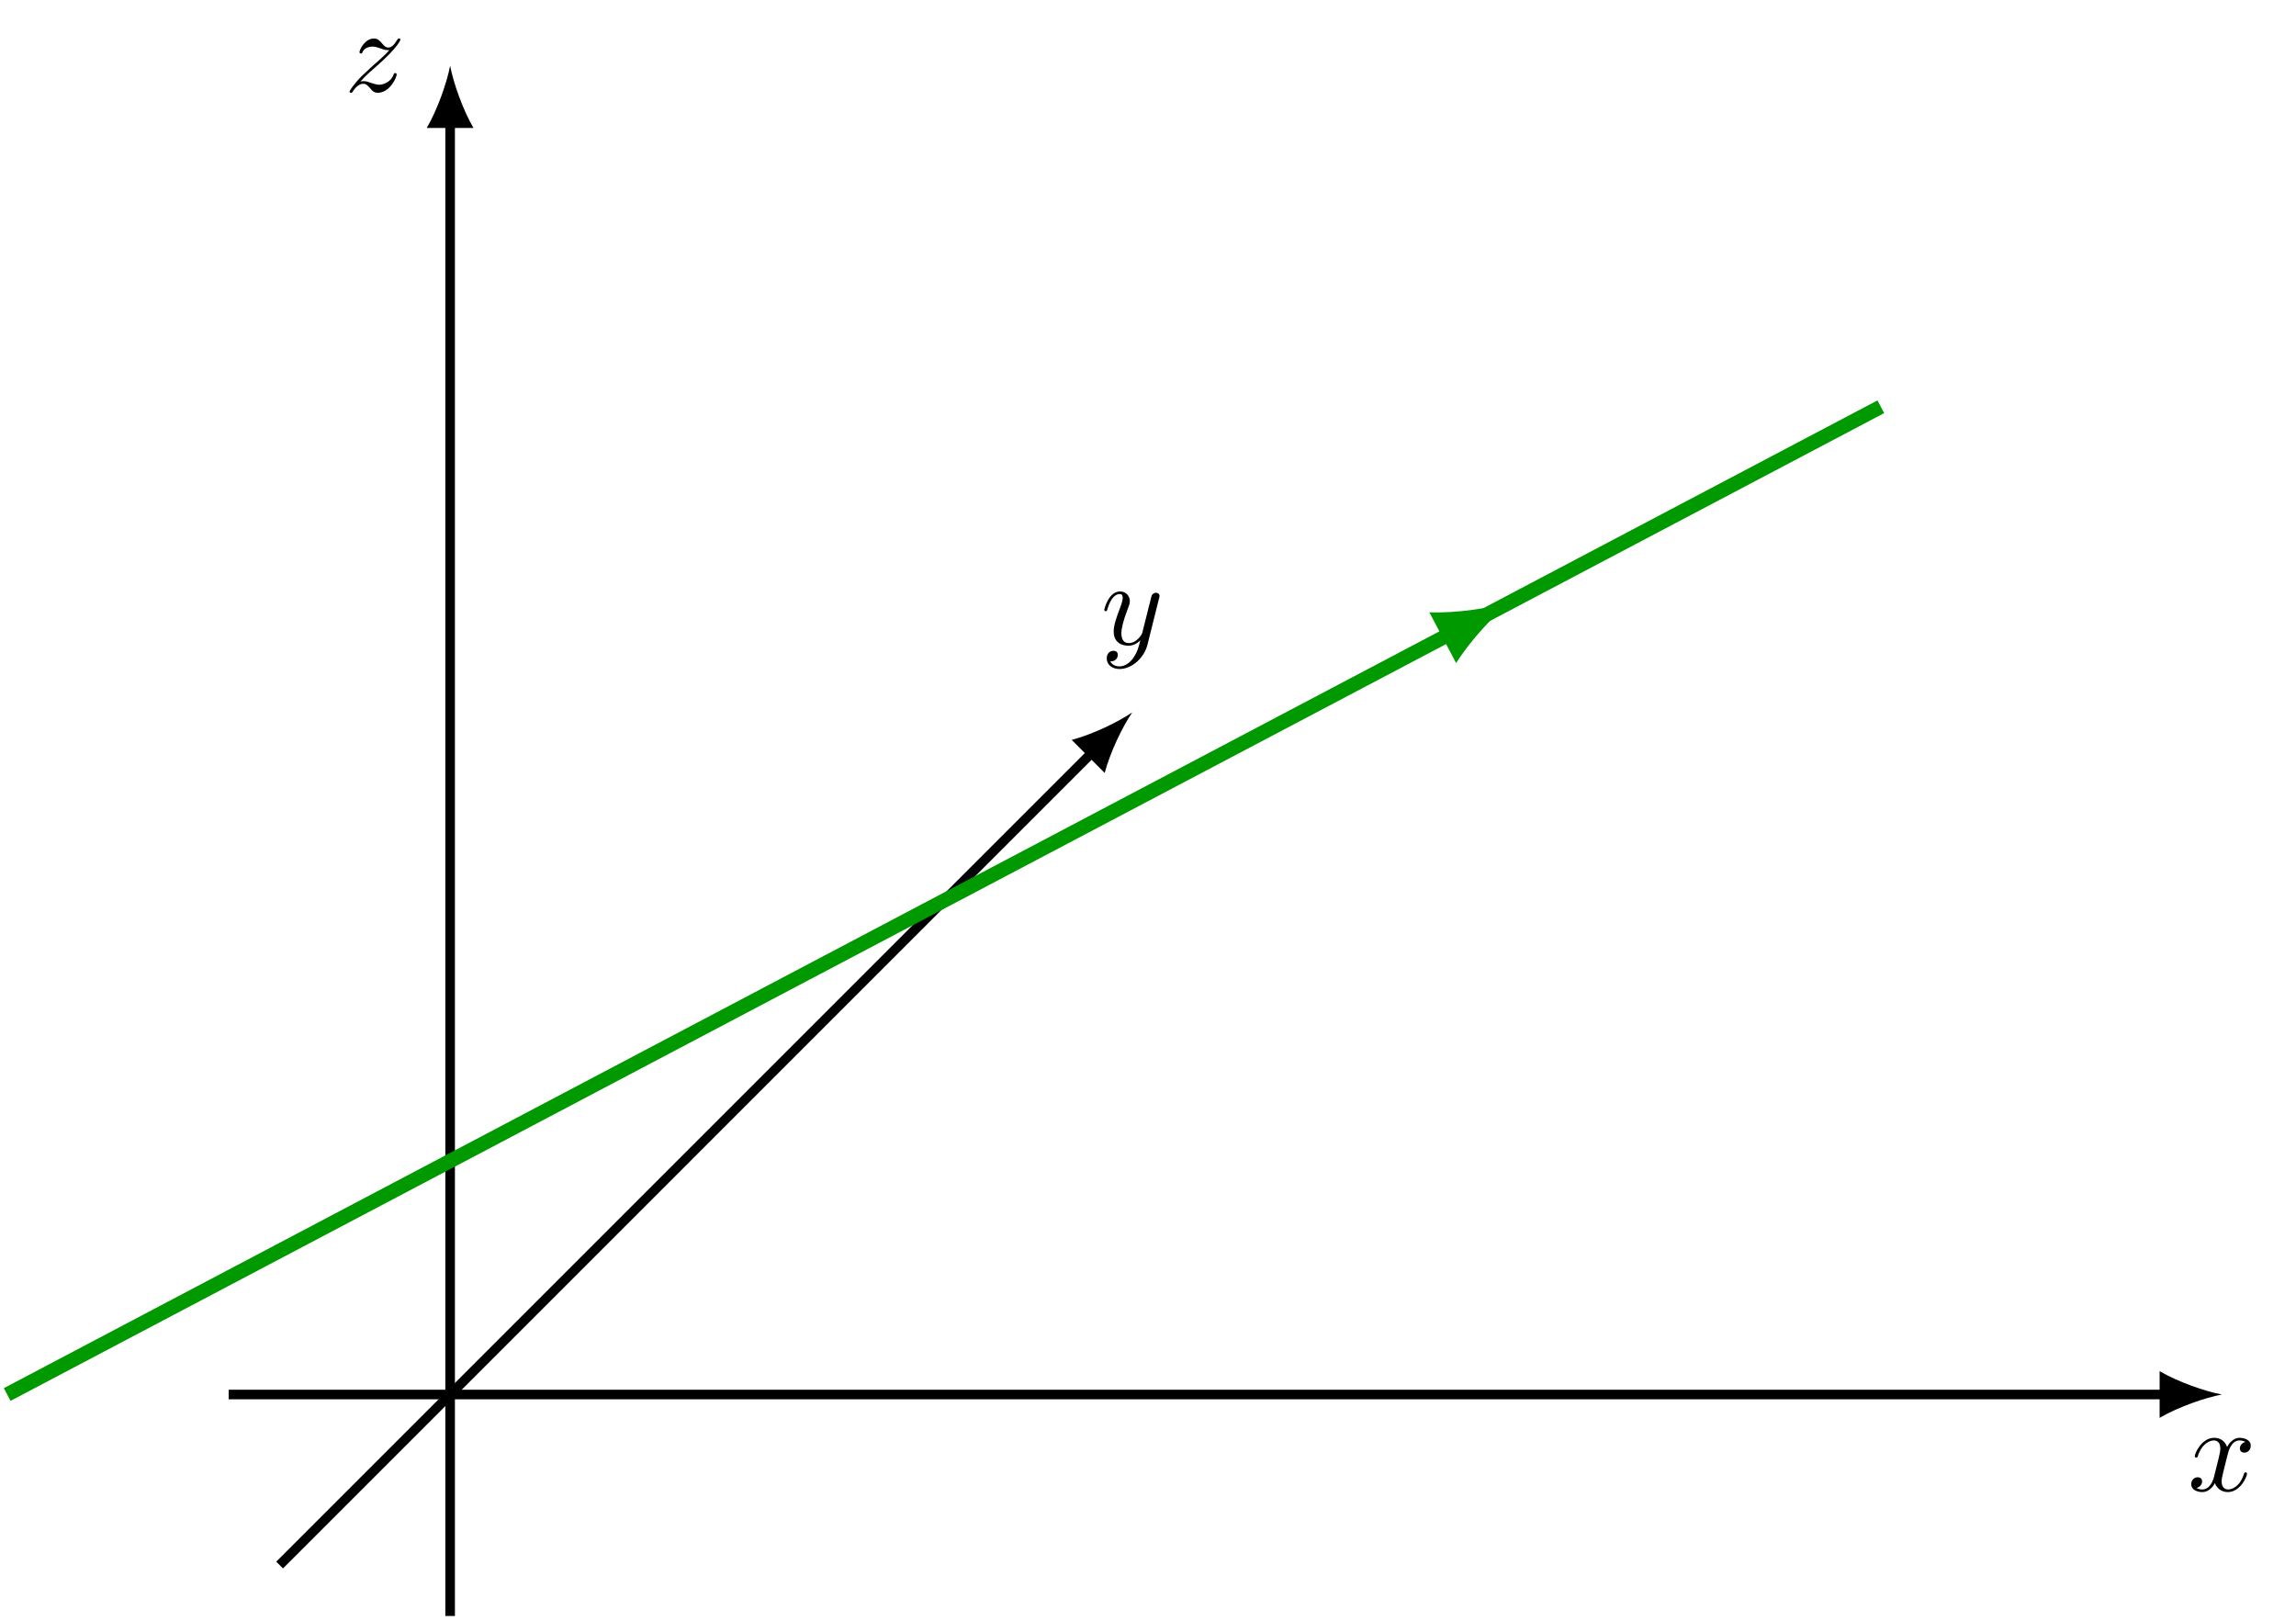
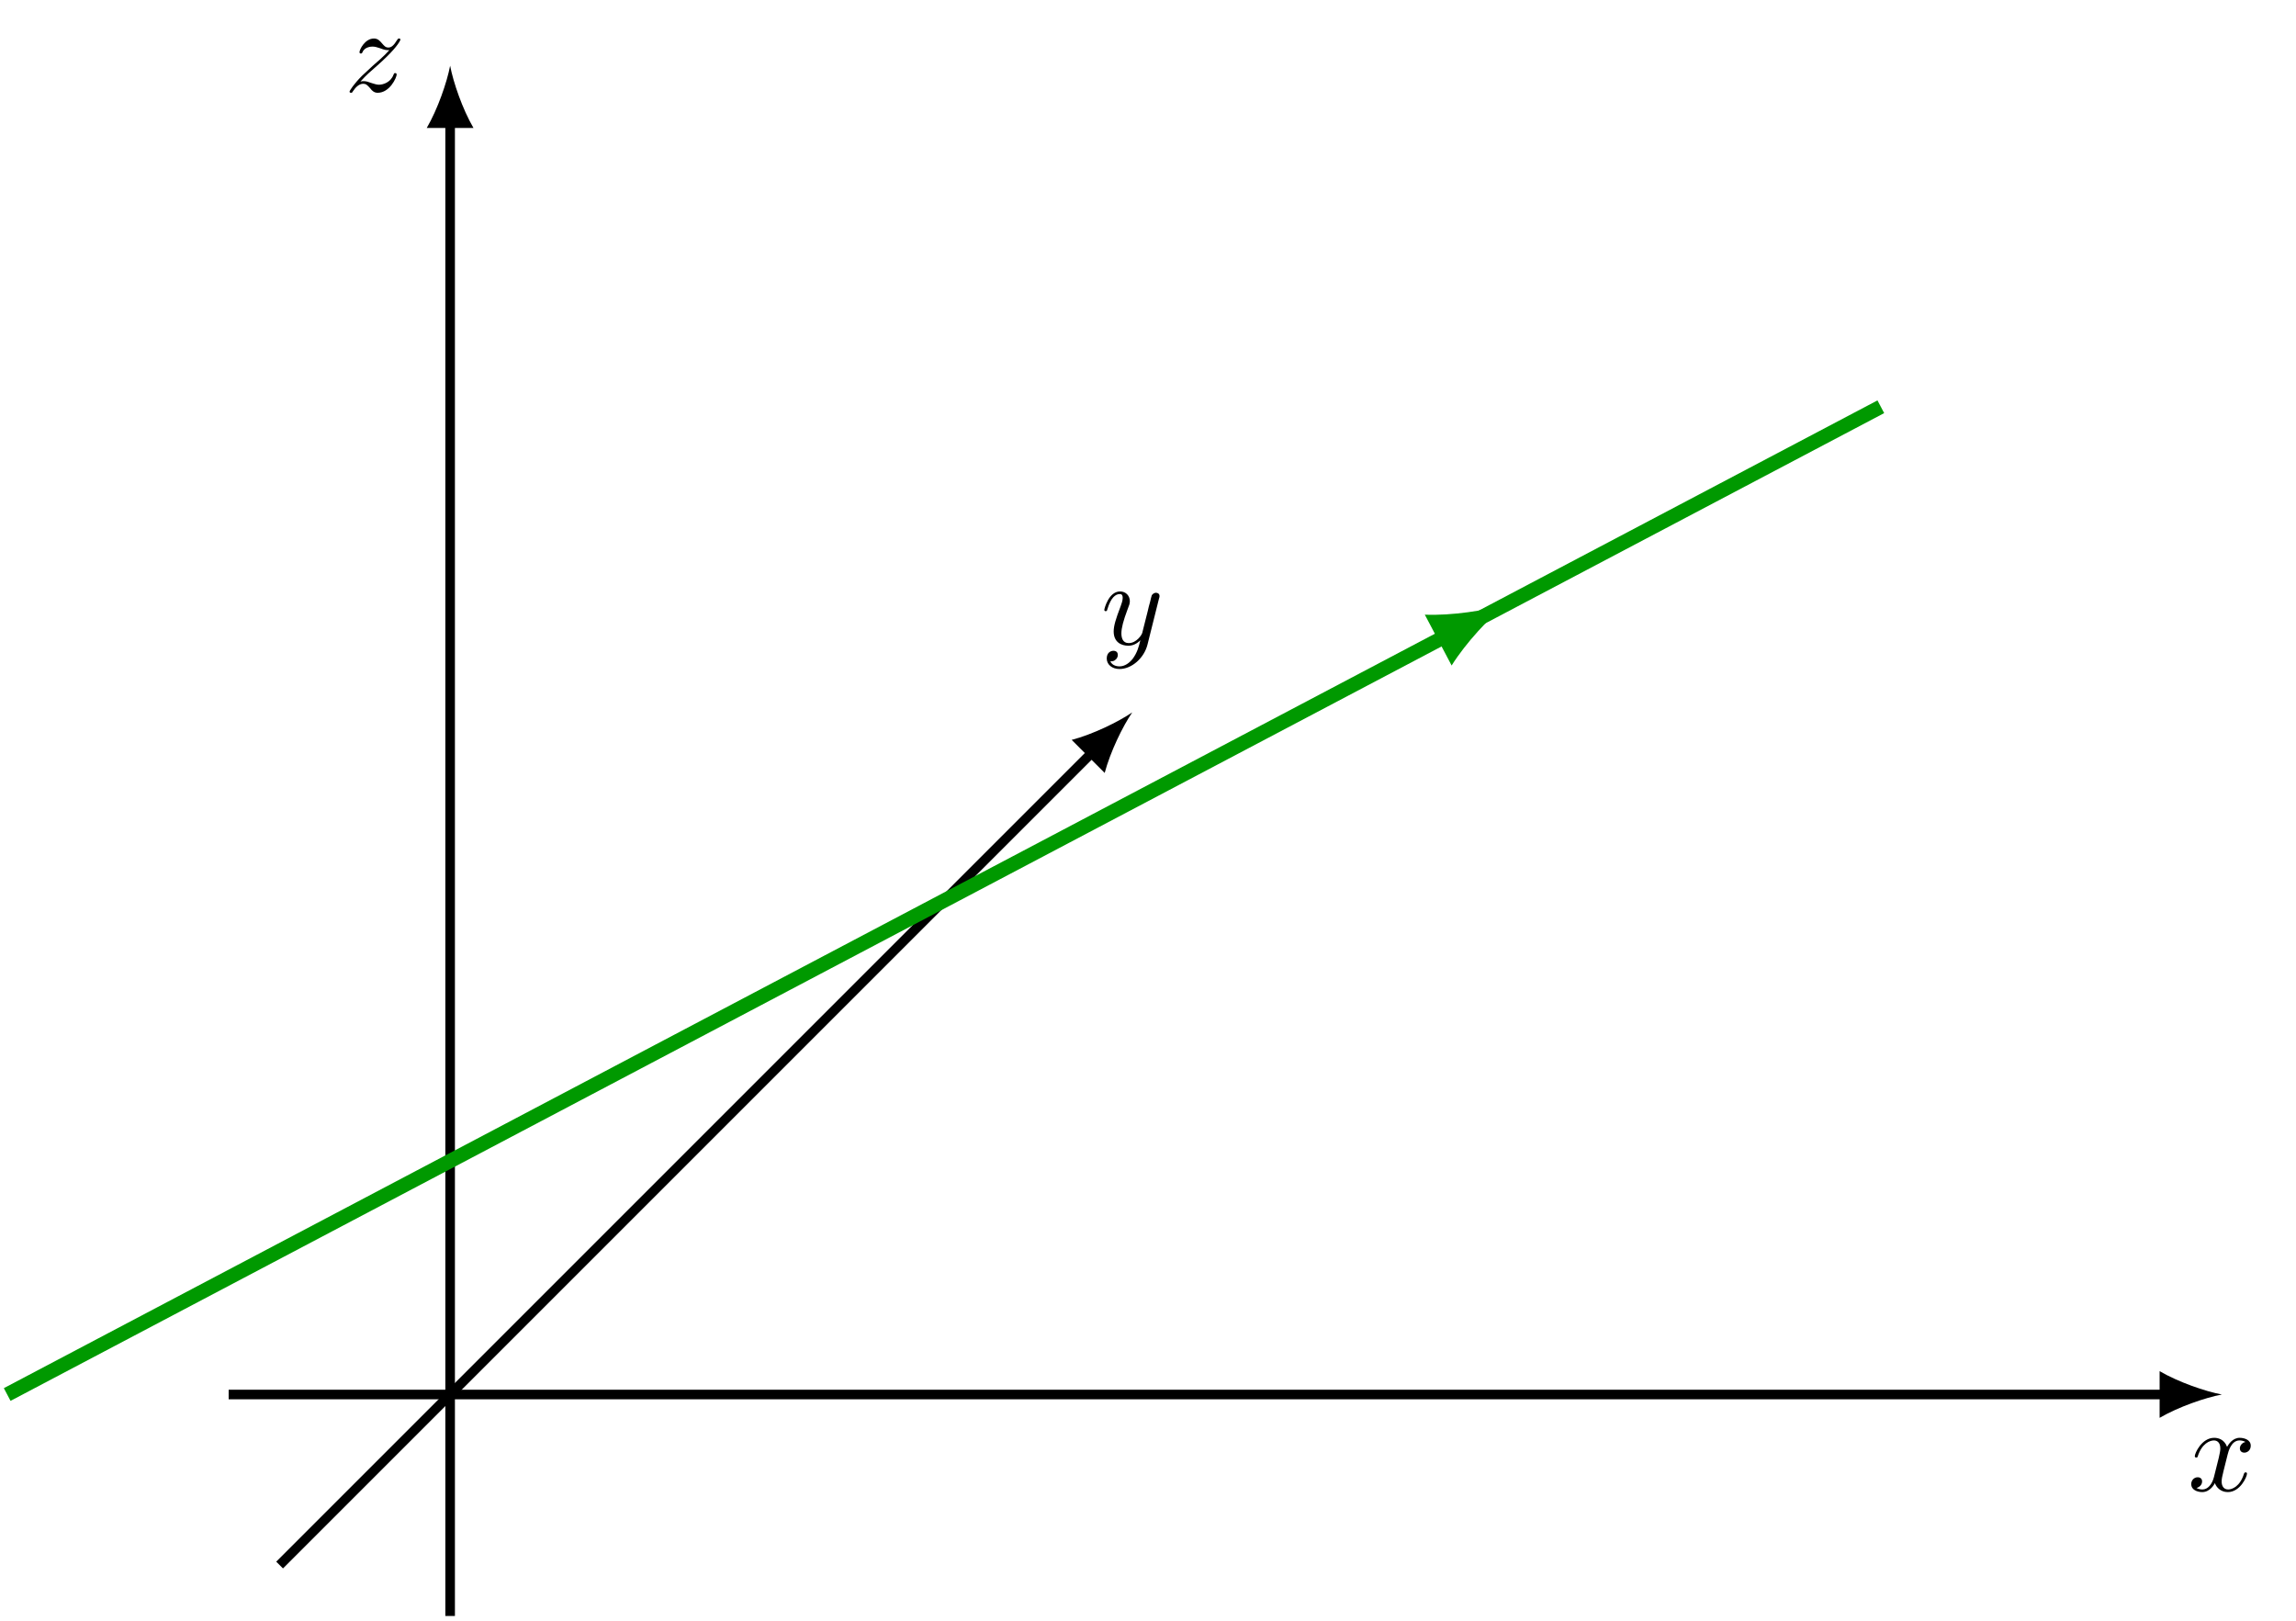
- <svg xmlns="http://www.w3.org/2000/svg" xmlns:xlink="http://www.w3.org/1999/xlink" width="191.018pt" height="134.84pt" viewBox="0 0 191.018 134.84" version="1.1">
+ <svg xmlns="http://www.w3.org/2000/svg" xmlns:xlink="http://www.w3.org/1999/xlink" width="191.018" height="134.84" viewBox="0 0 191.018 134.84">
  <defs>
    <g>
-       <symbol overflow="visible" id="glyph0-0">
-         <path style="stroke:none;" d="" />
-       </symbol>
-       <symbol overflow="visible" id="glyph0-1">
-         <path style="stroke:none;" d="M 3.328 -3.016 C 3.391 -3.266 3.625 -4.188 4.312 -4.188 C 4.359 -4.188 4.609 -4.188 4.812 -4.062 C 4.531 -4 4.344 -3.766 4.344 -3.516 C 4.344 -3.359 4.453 -3.172 4.719 -3.172 C 4.938 -3.172 5.25 -3.344 5.25 -3.75 C 5.25 -4.266 4.672 -4.406 4.328 -4.406 C 3.75 -4.406 3.406 -3.875 3.281 -3.656 C 3.031 -4.312 2.5 -4.406 2.203 -4.406 C 1.172 -4.406 0.594 -3.125 0.594 -2.875 C 0.594 -2.766 0.703 -2.766 0.719 -2.766 C 0.797 -2.766 0.828 -2.797 0.844 -2.875 C 1.188 -3.938 1.844 -4.188 2.188 -4.188 C 2.375 -4.188 2.719 -4.094 2.719 -3.516 C 2.719 -3.203 2.547 -2.547 2.188 -1.141 C 2.031 -0.531 1.672 -0.109 1.234 -0.109 C 1.172 -0.109 0.953 -0.109 0.734 -0.234 C 0.984 -0.297 1.203 -0.5 1.203 -0.781 C 1.203 -1.047 0.984 -1.125 0.844 -1.125 C 0.531 -1.125 0.297 -0.875 0.297 -0.547 C 0.297 -0.094 0.781 0.109 1.219 0.109 C 1.891 0.109 2.25 -0.594 2.266 -0.641 C 2.391 -0.281 2.75 0.109 3.344 0.109 C 4.375 0.109 4.938 -1.172 4.938 -1.422 C 4.938 -1.531 4.859 -1.531 4.828 -1.531 C 4.734 -1.531 4.719 -1.484 4.688 -1.422 C 4.359 -0.344 3.688 -0.109 3.375 -0.109 C 2.984 -0.109 2.828 -0.422 2.828 -0.766 C 2.828 -0.984 2.875 -1.203 2.984 -1.641 Z M 3.328 -3.016 " />
-       </symbol>
-       <symbol overflow="visible" id="glyph0-2">
-         <path style="stroke:none;" d="M 1.328 -0.828 C 1.859 -1.406 2.156 -1.656 2.516 -1.969 C 2.516 -1.969 3.125 -2.5 3.484 -2.859 C 4.438 -3.781 4.656 -4.266 4.656 -4.312 C 4.656 -4.406 4.562 -4.406 4.547 -4.406 C 4.469 -4.406 4.453 -4.391 4.391 -4.297 C 4.094 -3.812 3.891 -3.656 3.656 -3.656 C 3.406 -3.656 3.297 -3.812 3.141 -3.984 C 2.953 -4.203 2.781 -4.406 2.453 -4.406 C 1.703 -4.406 1.25 -3.484 1.25 -3.266 C 1.25 -3.219 1.281 -3.156 1.359 -3.156 C 1.453 -3.156 1.469 -3.203 1.5 -3.266 C 1.688 -3.734 2.266 -3.734 2.344 -3.734 C 2.547 -3.734 2.734 -3.672 2.969 -3.594 C 3.375 -3.438 3.484 -3.438 3.734 -3.438 C 3.375 -3.016 2.547 -2.297 2.359 -2.141 L 1.453 -1.297 C 0.781 -0.625 0.422 -0.062 0.422 0.016 C 0.422 0.109 0.531 0.109 0.547 0.109 C 0.625 0.109 0.641 0.094 0.703 -0.016 C 0.938 -0.375 1.234 -0.641 1.562 -0.641 C 1.781 -0.641 1.891 -0.547 2.141 -0.266 C 2.297 -0.047 2.484 0.109 2.766 0.109 C 3.766 0.109 4.344 -1.156 4.344 -1.422 C 4.344 -1.469 4.297 -1.531 4.219 -1.531 C 4.125 -1.531 4.109 -1.469 4.078 -1.391 C 3.844 -0.75 3.203 -0.562 2.875 -0.562 C 2.688 -0.562 2.5 -0.625 2.297 -0.688 C 1.953 -0.812 1.797 -0.859 1.594 -0.859 C 1.578 -0.859 1.422 -0.859 1.328 -0.828 Z M 1.328 -0.828 " />
-       </symbol>
-       <symbol overflow="visible" id="glyph0-3">
-         <path style="stroke:none;" d="M 4.844 -3.797 C 4.891 -3.938 4.891 -3.953 4.891 -4.031 C 4.891 -4.203 4.75 -4.297 4.594 -4.297 C 4.5 -4.297 4.344 -4.234 4.25 -4.094 C 4.234 -4.031 4.141 -3.734 4.109 -3.547 C 4.031 -3.297 3.969 -3.016 3.906 -2.75 L 3.453 -0.953 C 3.422 -0.812 2.984 -0.109 2.328 -0.109 C 1.828 -0.109 1.719 -0.547 1.719 -0.922 C 1.719 -1.375 1.891 -2 2.219 -2.875 C 2.375 -3.281 2.422 -3.391 2.422 -3.594 C 2.422 -4.031 2.109 -4.406 1.609 -4.406 C 0.656 -4.406 0.297 -2.953 0.297 -2.875 C 0.297 -2.766 0.391 -2.766 0.406 -2.766 C 0.516 -2.766 0.516 -2.797 0.562 -2.953 C 0.844 -3.891 1.234 -4.188 1.578 -4.188 C 1.656 -4.188 1.828 -4.188 1.828 -3.875 C 1.828 -3.625 1.719 -3.359 1.656 -3.172 C 1.25 -2.109 1.078 -1.547 1.078 -1.078 C 1.078 -0.188 1.703 0.109 2.297 0.109 C 2.688 0.109 3.016 -0.062 3.297 -0.344 C 3.172 0.172 3.047 0.672 2.656 1.203 C 2.391 1.531 2.016 1.828 1.562 1.828 C 1.422 1.828 0.969 1.797 0.797 1.406 C 0.953 1.406 1.094 1.406 1.219 1.281 C 1.328 1.203 1.422 1.062 1.422 0.875 C 1.422 0.562 1.156 0.531 1.062 0.531 C 0.828 0.531 0.5 0.688 0.5 1.172 C 0.5 1.672 0.938 2.047 1.562 2.047 C 2.578 2.047 3.609 1.141 3.891 0.016 Z M 4.844 -3.797 " />
-       </symbol>
+       <g id="glyph-0-0">
+         <path d="M 3.328 -3.016 C 3.391 -3.266 3.625 -4.188 4.312 -4.188 C 4.359 -4.188 4.609 -4.188 4.812 -4.062 C 4.531 -4 4.344 -3.766 4.344 -3.516 C 4.344 -3.359 4.453 -3.172 4.719 -3.172 C 4.938 -3.172 5.25 -3.344 5.25 -3.75 C 5.25 -4.266 4.672 -4.406 4.328 -4.406 C 3.75 -4.406 3.406 -3.875 3.281 -3.656 C 3.031 -4.312 2.5 -4.406 2.203 -4.406 C 1.172 -4.406 0.594 -3.125 0.594 -2.875 C 0.594 -2.766 0.703 -2.766 0.719 -2.766 C 0.797 -2.766 0.828 -2.797 0.844 -2.875 C 1.188 -3.938 1.844 -4.188 2.188 -4.188 C 2.375 -4.188 2.719 -4.094 2.719 -3.516 C 2.719 -3.203 2.547 -2.547 2.188 -1.141 C 2.031 -0.531 1.672 -0.109 1.234 -0.109 C 1.172 -0.109 0.953 -0.109 0.734 -0.234 C 0.984 -0.297 1.203 -0.5 1.203 -0.781 C 1.203 -1.047 0.984 -1.125 0.844 -1.125 C 0.531 -1.125 0.297 -0.875 0.297 -0.547 C 0.297 -0.094 0.781 0.109 1.219 0.109 C 1.891 0.109 2.25 -0.594 2.266 -0.641 C 2.391 -0.281 2.75 0.109 3.344 0.109 C 4.375 0.109 4.938 -1.172 4.938 -1.422 C 4.938 -1.531 4.859 -1.531 4.828 -1.531 C 4.734 -1.531 4.719 -1.484 4.688 -1.422 C 4.359 -0.344 3.688 -0.109 3.375 -0.109 C 2.984 -0.109 2.828 -0.422 2.828 -0.766 C 2.828 -0.984 2.875 -1.203 2.984 -1.641 Z M 3.328 -3.016 " />
+       </g>
+       <g id="glyph-0-1">
+         <path d="M 1.328 -0.828 C 1.859 -1.406 2.156 -1.656 2.516 -1.969 C 2.516 -1.969 3.125 -2.5 3.484 -2.859 C 4.438 -3.781 4.656 -4.266 4.656 -4.312 C 4.656 -4.406 4.562 -4.406 4.547 -4.406 C 4.469 -4.406 4.453 -4.391 4.391 -4.297 C 4.094 -3.812 3.891 -3.656 3.656 -3.656 C 3.406 -3.656 3.297 -3.812 3.141 -3.984 C 2.953 -4.203 2.781 -4.406 2.453 -4.406 C 1.703 -4.406 1.25 -3.484 1.25 -3.266 C 1.25 -3.219 1.281 -3.156 1.359 -3.156 C 1.453 -3.156 1.469 -3.203 1.5 -3.266 C 1.688 -3.734 2.266 -3.734 2.344 -3.734 C 2.547 -3.734 2.734 -3.672 2.969 -3.594 C 3.375 -3.438 3.484 -3.438 3.734 -3.438 C 3.375 -3.016 2.547 -2.297 2.359 -2.141 L 1.453 -1.297 C 0.781 -0.625 0.422 -0.062 0.422 0.016 C 0.422 0.109 0.531 0.109 0.547 0.109 C 0.625 0.109 0.641 0.094 0.703 -0.016 C 0.938 -0.375 1.234 -0.641 1.562 -0.641 C 1.781 -0.641 1.891 -0.547 2.141 -0.266 C 2.297 -0.047 2.484 0.109 2.766 0.109 C 3.766 0.109 4.344 -1.156 4.344 -1.422 C 4.344 -1.469 4.297 -1.531 4.219 -1.531 C 4.125 -1.531 4.109 -1.469 4.078 -1.391 C 3.844 -0.75 3.203 -0.562 2.875 -0.562 C 2.688 -0.562 2.5 -0.625 2.297 -0.688 C 1.953 -0.812 1.797 -0.859 1.594 -0.859 C 1.578 -0.859 1.422 -0.859 1.328 -0.828 Z M 1.328 -0.828 " />
+       </g>
+       <g id="glyph-0-2">
+         <path d="M 4.844 -3.797 C 4.891 -3.938 4.891 -3.953 4.891 -4.031 C 4.891 -4.203 4.75 -4.297 4.594 -4.297 C 4.5 -4.297 4.344 -4.234 4.25 -4.094 C 4.234 -4.031 4.141 -3.734 4.109 -3.547 C 4.031 -3.297 3.969 -3.016 3.906 -2.75 L 3.453 -0.953 C 3.422 -0.812 2.984 -0.109 2.328 -0.109 C 1.828 -0.109 1.719 -0.547 1.719 -0.922 C 1.719 -1.375 1.891 -2 2.219 -2.875 C 2.375 -3.281 2.422 -3.391 2.422 -3.594 C 2.422 -4.031 2.109 -4.406 1.609 -4.406 C 0.656 -4.406 0.297 -2.953 0.297 -2.875 C 0.297 -2.766 0.391 -2.766 0.406 -2.766 C 0.516 -2.766 0.516 -2.797 0.562 -2.953 C 0.844 -3.891 1.234 -4.188 1.578 -4.188 C 1.656 -4.188 1.828 -4.188 1.828 -3.875 C 1.828 -3.625 1.719 -3.359 1.656 -3.172 C 1.25 -2.109 1.078 -1.547 1.078 -1.078 C 1.078 -0.188 1.703 0.109 2.297 0.109 C 2.688 0.109 3.016 -0.062 3.297 -0.344 C 3.172 0.172 3.047 0.672 2.656 1.203 C 2.391 1.531 2.016 1.828 1.562 1.828 C 1.422 1.828 0.969 1.797 0.797 1.406 C 0.953 1.406 1.094 1.406 1.219 1.281 C 1.328 1.203 1.422 1.062 1.422 0.875 C 1.422 0.562 1.156 0.531 1.062 0.531 C 0.828 0.531 0.5 0.688 0.5 1.172 C 0.5 1.672 0.938 2.047 1.562 2.047 C 2.578 2.047 3.609 1.141 3.891 0.016 Z M 4.844 -3.797 " />
+       </g>
    </g>
-     <clipPath id="clip1">
-       <path d="M 37 9 L 38 9 L 38 134.84 L 37 134.84 Z M 37 9 " />
+     <clipPath id="clip-0">
+       <path clip-rule="nonzero" d="M 37 9 L 38 9 L 38 134.84 L 37 134.84 Z M 37 9 " />
    </clipPath>
-     <clipPath id="clip2">
-       <path d="M 11 51 L 103 51 L 103 134.84 L 11 134.84 Z M 11 51 " />
+     <clipPath id="clip-1">
+       <path clip-rule="nonzero" d="M 11 51 L 103 51 L 103 134.84 L 11 134.84 Z M 11 51 " />
    </clipPath>
  </defs>
-   <g id="surface1">
-     <path style="fill:none;stroke-width:0.797;stroke-linecap:butt;stroke-linejoin:miter;stroke:rgb(0%,0%,0%);stroke-opacity:1;stroke-miterlimit:10;" d="M -18.425 0 L 142.739 0 " transform="matrix(1,0,0,-1,37.448,116.016)" />
-     <path style=" stroke:none;fill-rule:nonzero;fill:rgb(0%,0%,0%);fill-opacity:1;" d="M 184.852 116.016 C 183.469 115.758 181.227 114.98 179.672 114.074 L 179.672 117.957 C 181.227 117.051 183.469 116.273 184.852 116.016 " />
-     <g style="fill:rgb(0%,0%,0%);fill-opacity:1;">
-       <use xlink:href="#glyph0-1" x="182.003" y="124.025" />
-     </g>
-     <g clip-path="url(#clip1)" clip-rule="nonzero">
-       <path style="fill:none;stroke-width:0.797;stroke-linecap:butt;stroke-linejoin:miter;stroke:rgb(0%,0%,0%);stroke-opacity:1;stroke-miterlimit:10;" d="M 0.001 -18.425 L 0.001 105.891 " transform="matrix(1,0,0,-1,37.448,116.016)" />
-     </g>
-     <path style=" stroke:none;fill-rule:nonzero;fill:rgb(0%,0%,0%);fill-opacity:1;" d="M 37.449 5.465 C 37.188 6.844 36.41 9.09 35.504 10.645 L 39.391 10.645 C 38.484 9.09 37.707 6.844 37.449 5.465 " />
-     <g style="fill:rgb(0%,0%,0%);fill-opacity:1;">
-       <use xlink:href="#glyph0-2" x="28.658" y="7.61" />
-     </g>
-     <g clip-path="url(#clip2)" clip-rule="nonzero">
-       <path style="fill:none;stroke-width:0.797;stroke-linecap:butt;stroke-linejoin:miter;stroke:rgb(0%,0%,0%);stroke-opacity:1;stroke-miterlimit:10;" d="M -14.186 -14.187 L 53.454 53.453 " transform="matrix(1,0,0,-1,37.448,116.016)" />
-     </g>
-     <path style=" stroke:none;fill-rule:nonzero;fill:rgb(0%,0%,0%);fill-opacity:1;" d="M 94.199 59.266 C 93.039 60.059 90.902 61.098 89.16 61.555 L 91.906 64.305 C 92.367 62.562 93.402 60.426 94.199 59.266 " />
-     <g style="fill:rgb(0%,0%,0%);fill-opacity:1;">
-       <use xlink:href="#glyph0-3" x="91.576" y="53.611" />
-     </g>
-     <path style="fill:none;stroke-width:1.196;stroke-linecap:butt;stroke-linejoin:miter;stroke:rgb(0%,59.999%,0%);stroke-opacity:1;stroke-miterlimit:10;" d="M -36.85 0 L 119.029 82.176 " transform="matrix(1,0,0,-1,37.448,116.016)" />
-     <path style=" stroke:none;fill-rule:nonzero;fill:rgb(0%,59.999%,0%);fill-opacity:1;" d="M 125.668 50.078 C 124.016 50.59 121.125 51.035 118.914 50.938 L 121.145 55.168 C 122.316 53.289 124.312 51.156 125.668 50.078 " />
+   <path fill="none" stroke-width="0.797" stroke-linecap="butt" stroke-linejoin="miter" stroke="rgb(0%, 0%, 0%)" stroke-opacity="1" stroke-miterlimit="10" d="M -18.425 0 L 142.739 0 " transform="matrix(1, 0, 0, -1, 37.448, 116.016)" />
+   <path fill-rule="nonzero" fill="rgb(0%, 0%, 0%)" fill-opacity="1" d="M 184.852 116.016 C 183.469 115.758 181.227 114.98 179.672 114.074 L 179.672 117.957 C 181.227 117.051 183.469 116.273 184.852 116.016 " />
+   <g fill="rgb(0%, 0%, 0%)" fill-opacity="1">
+     <use xlink:href="#glyph-0-0" x="182.003" y="124.025" />
  </g>
+   <g clip-path="url(#clip-0)">
+     <path fill="none" stroke-width="0.797" stroke-linecap="butt" stroke-linejoin="miter" stroke="rgb(0%, 0%, 0%)" stroke-opacity="1" stroke-miterlimit="10" d="M 0.001 -18.425 L 0.001 105.891 " transform="matrix(1, 0, 0, -1, 37.448, 116.016)" />
+   </g>
+   <path fill-rule="nonzero" fill="rgb(0%, 0%, 0%)" fill-opacity="1" d="M 37.449 5.465 C 37.188 6.844 36.41 9.09 35.504 10.645 L 39.391 10.645 C 38.484 9.09 37.707 6.844 37.449 5.465 " />
+   <g fill="rgb(0%, 0%, 0%)" fill-opacity="1">
+     <use xlink:href="#glyph-0-1" x="28.658" y="7.61" />
+   </g>
+   <g clip-path="url(#clip-1)">
+     <path fill="none" stroke-width="0.797" stroke-linecap="butt" stroke-linejoin="miter" stroke="rgb(0%, 0%, 0%)" stroke-opacity="1" stroke-miterlimit="10" d="M -14.186 -14.187 L 53.454 53.453 " transform="matrix(1, 0, 0, -1, 37.448, 116.016)" />
+   </g>
+   <path fill-rule="nonzero" fill="rgb(0%, 0%, 0%)" fill-opacity="1" d="M 94.199 59.266 C 93.039 60.059 90.902 61.098 89.16 61.555 L 91.906 64.305 C 92.367 62.562 93.402 60.426 94.199 59.266 " />
+   <g fill="rgb(0%, 0%, 0%)" fill-opacity="1">
+     <use xlink:href="#glyph-0-2" x="91.576" y="53.611" />
+   </g>
+   <path fill="none" stroke-width="1.196" stroke-linecap="butt" stroke-linejoin="miter" stroke="rgb(0%, 59.999%, 0%)" stroke-opacity="1" stroke-miterlimit="10" d="M -36.85 0 L 119.029 82.176 " transform="matrix(1, 0, 0, -1, 37.448, 116.016)" />
+   <path fill-rule="nonzero" fill="rgb(0%, 59.999%, 0%)" fill-opacity="1" d="M 125.297 50.277 C 123.641 50.789 120.754 51.23 118.539 51.137 L 120.77 55.367 C 121.941 53.488 123.941 51.352 125.297 50.277 " />
</svg>
